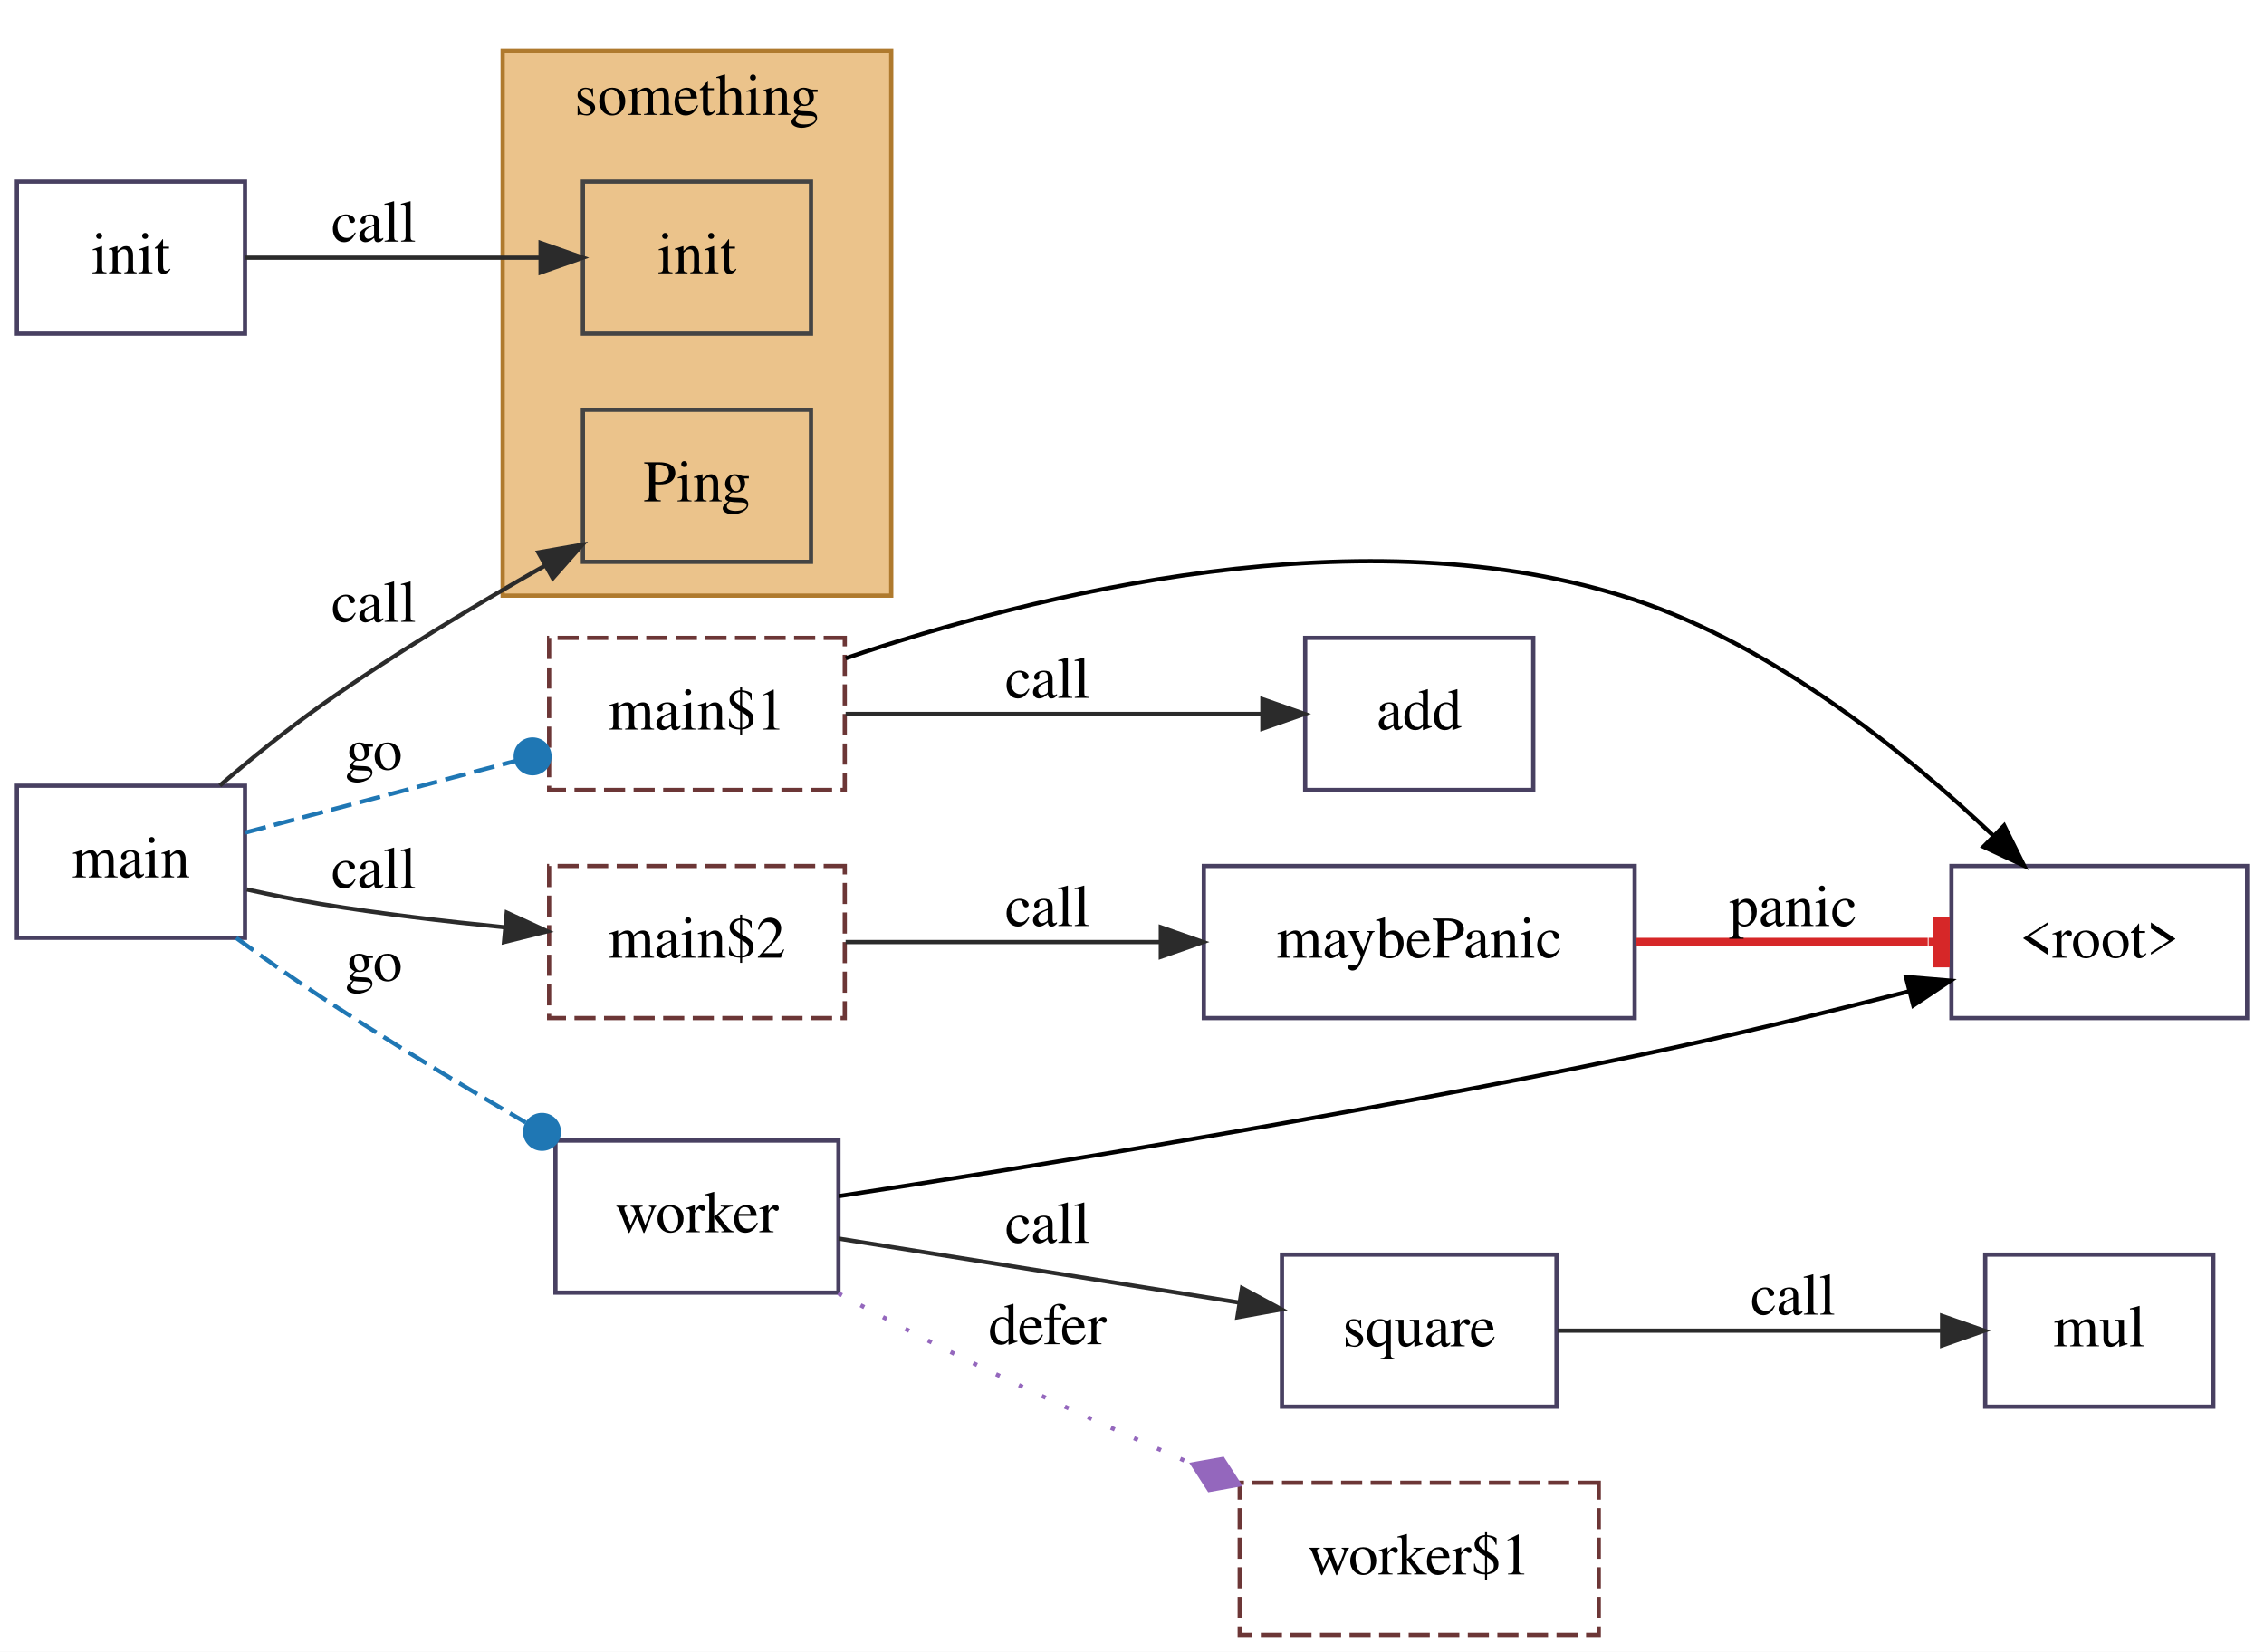
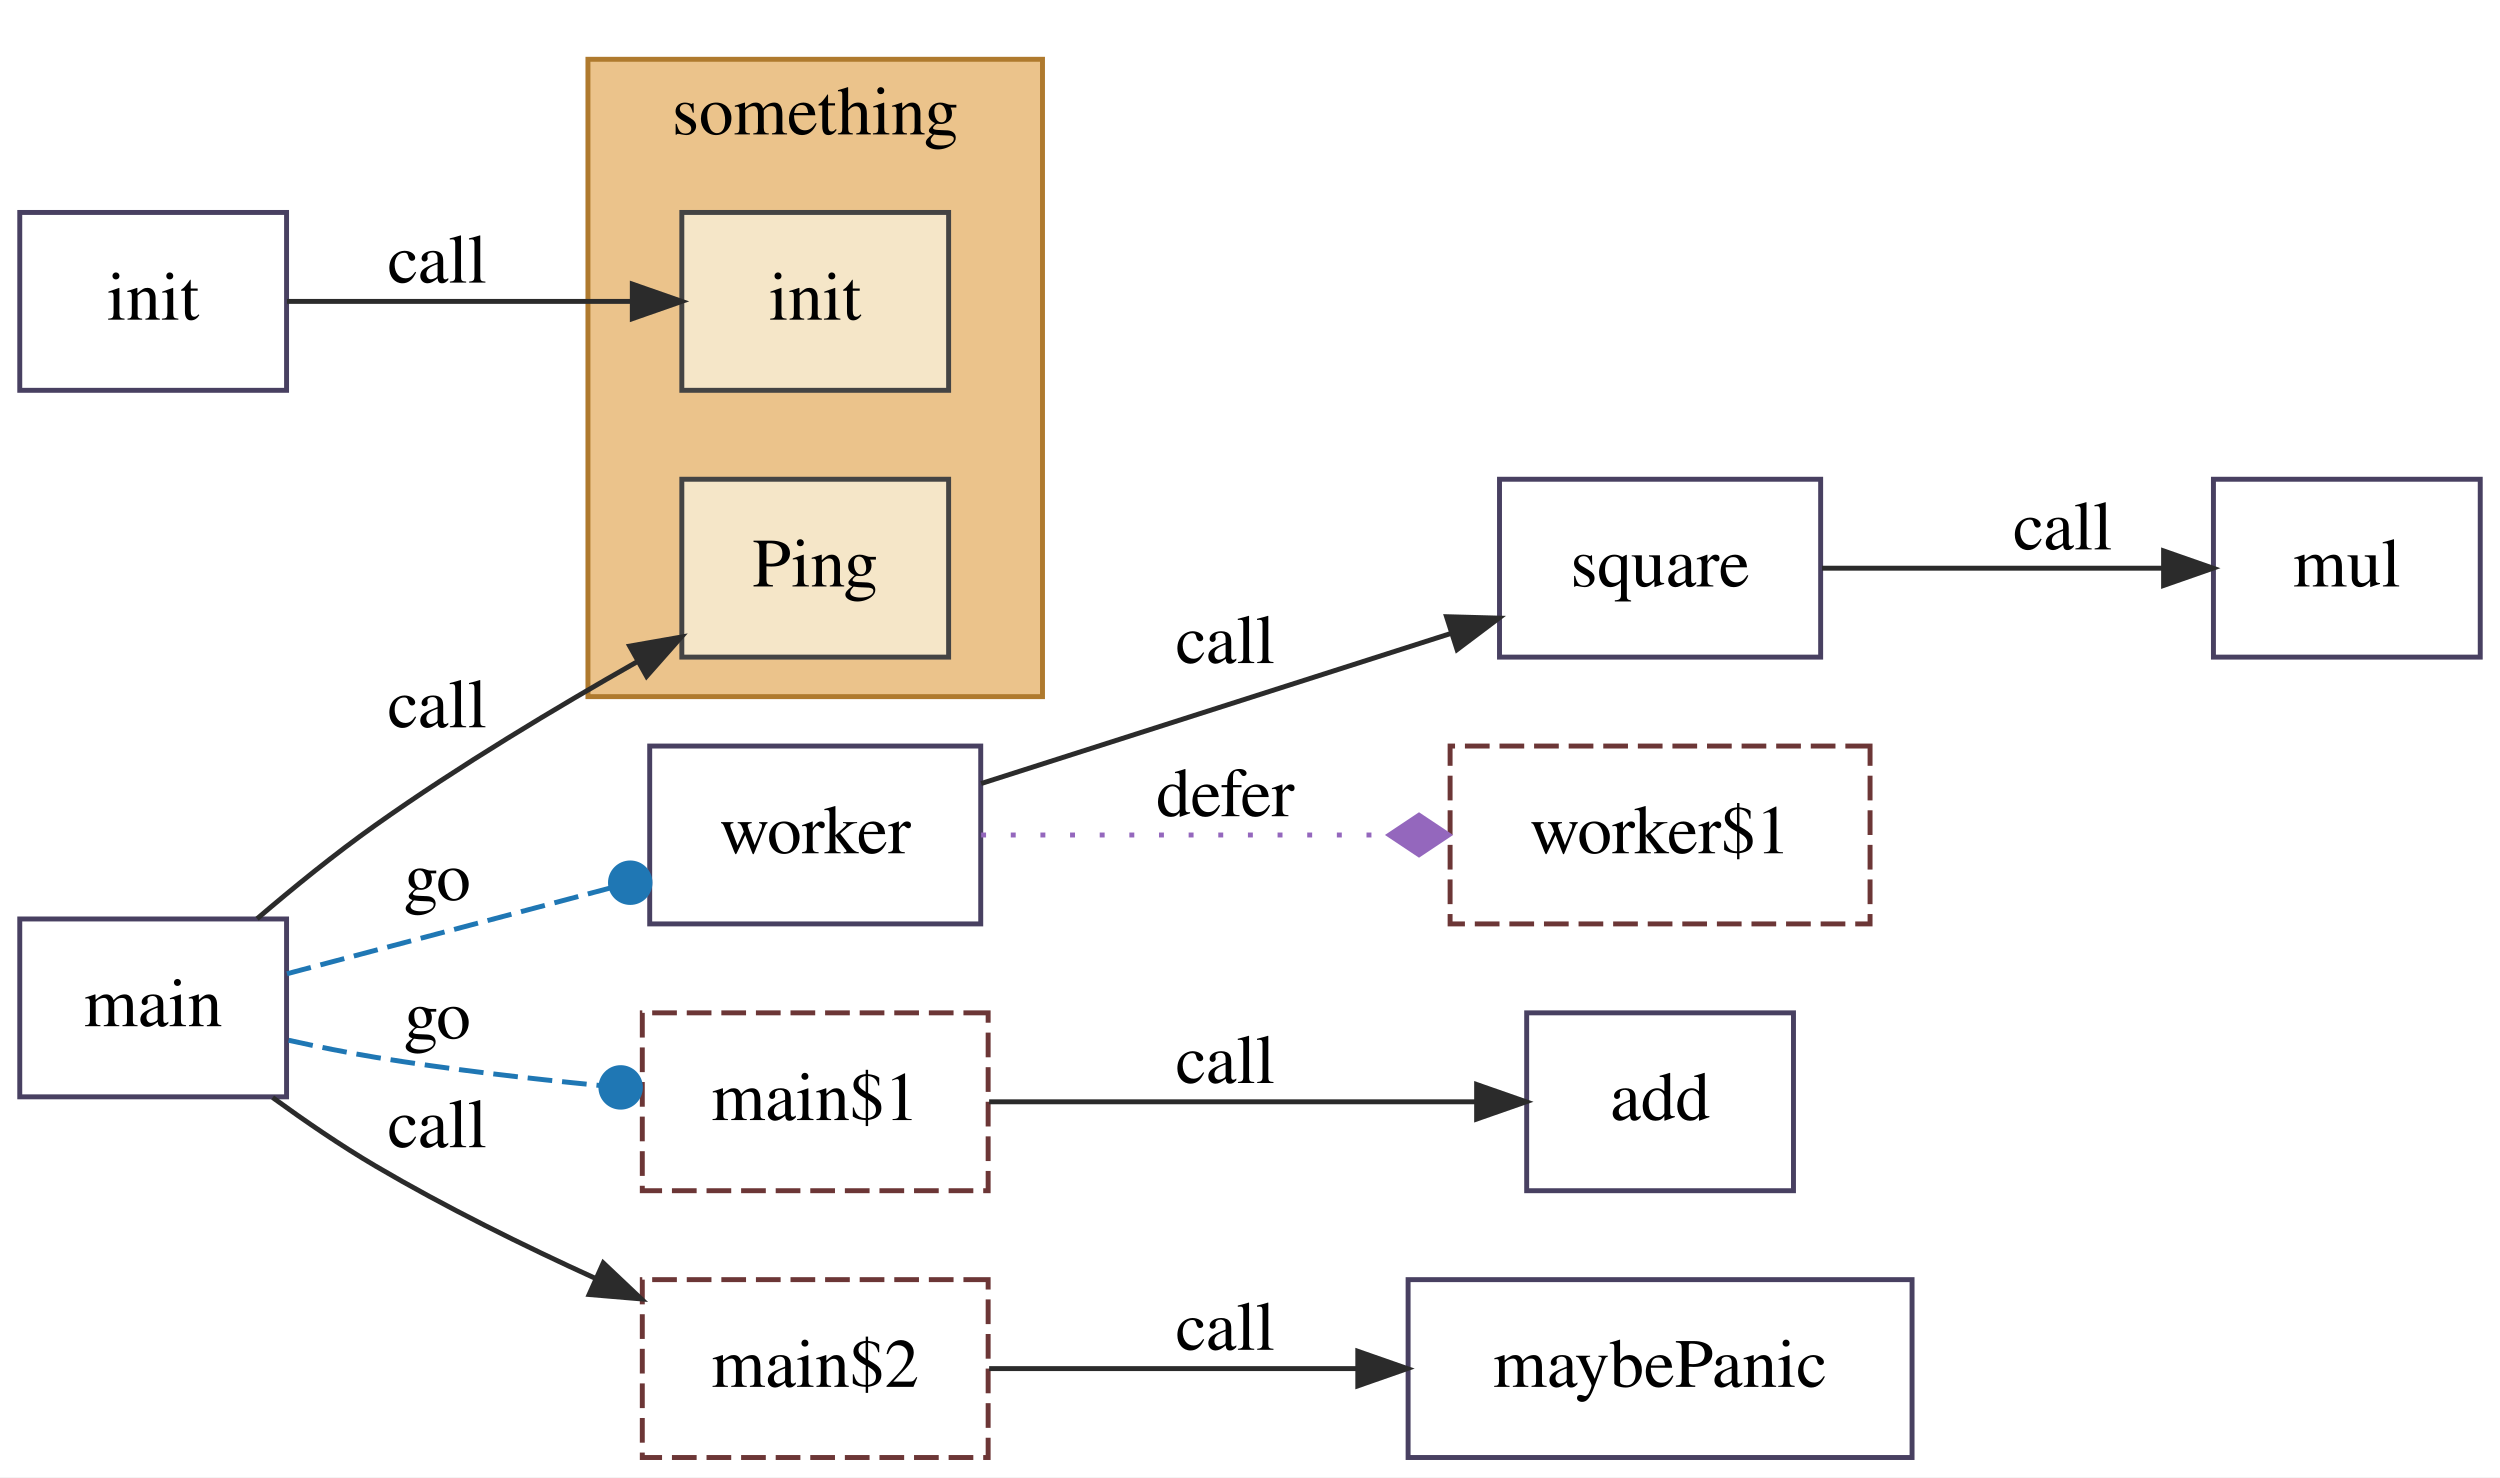
- <svg xmlns="http://www.w3.org/2000/svg" xmlns:xlink="http://www.w3.org/1999/xlink" width="536pt" height="391pt" viewBox="0.00 0.00 536.00 391.00">
-   <g id="graph0" class="graph" transform="scale(1 1) rotate(0) translate(4 387)">
-     <polygon fill="white" stroke="transparent" points="-4,4 -4,-387 532,-387 532,4 -4,4" />
+ <svg xmlns="http://www.w3.org/2000/svg" xmlns:xlink="http://www.w3.org/1999/xlink" width="506pt" height="299pt" viewBox="0.00 0.00 506.00 299.00">
+   <g id="graph0" class="graph" transform="scale(1 1) rotate(0) translate(4 295)">
+     <polygon fill="white" stroke="transparent" points="-4,4 -4,-295 502,-295 502,4 -4,4" />
    <g id="clust1" class="cluster">
      <g id="a_clust1">
        <a xlink:title="example.com/depusagetest/something">
-           <polygon fill="#ebc38b" stroke="#af7a2e" points="115,-246 115,-375 207,-375 207,-246 115,-246" />
-           <text text-anchor="middle" x="161" y="-359.8" font-family="Times,serif" font-size="14.00">something</text>
+           <polygon fill="#ebc38b" stroke="#af7a2e" points="115,-154 115,-283 207,-283 207,-154 115,-154" />
+           <text text-anchor="middle" x="161" y="-267.8" font-family="Times,serif" font-size="14.00">something</text>
        </a>
      </g>
    </g>
    <g id="node1" class="node">
      <g id="a_node1">
        <a xlink:title="example.com/depusagetest/something.init">
-           <polygon fill="none" stroke="#444444" points="188,-344 134,-344 134,-308 188,-308 188,-344" />
-           <text text-anchor="middle" x="161" y="-322.3" font-family="Times,serif" font-size="14.00">init</text>
+           <polygon fill="#f5e6c8" stroke="#444444" points="188,-252 134,-252 134,-216 188,-216 188,-252" />
+           <text text-anchor="middle" x="161" y="-230.3" font-family="Times,serif" font-size="14.00">init</text>
        </a>
      </g>
    </g>
    <g id="node2" class="node">
      <g id="a_node2">
        <a xlink:title="(*example.com/depusagetest/something.Bob).Ping">
-           <polygon fill="none" stroke="#444444" points="188,-290 134,-290 134,-254 188,-254 188,-290" />
-           <text text-anchor="middle" x="161" y="-268.3" font-family="Times,serif" font-size="14.00">Ping</text>
+           <polygon fill="#f5e6c8" stroke="#444444" points="188,-198 134,-198 134,-162 188,-162 188,-198" />
+           <text text-anchor="middle" x="161" y="-176.3" font-family="Times,serif" font-size="14.00">Ping</text>
        </a>
      </g>
    </g>
    <g id="node3" class="node">
      <g id="a_node3">
-         <a xlink:title="&lt;root&gt;">
-           <polygon fill="none" stroke="#484061" points="528,-182 458,-182 458,-146 528,-146 528,-182" />
-           <text text-anchor="middle" x="493" y="-160.3" font-family="Times,serif" font-size="14.00">&lt;root&gt;</text>
+         <a xlink:title="example.com/depusagetest.mul">
+           <polygon fill="none" stroke="#484061" points="498,-198 444,-198 444,-162 498,-162 498,-198" />
+           <text text-anchor="middle" x="471" y="-176.3" font-family="Times,serif" font-size="14.00">mul</text>
        </a>
      </g>
    </g>
    <g id="node4" class="node">
      <g id="a_node4">
-         <a xlink:title="example.com/depusagetest.main$1">
-           <polygon fill="none" stroke="#6c3636" stroke-dasharray="5,2" points="196,-236 126,-236 126,-200 196,-200 196,-236" />
-           <text text-anchor="middle" x="161" y="-214.3" font-family="Times,serif" font-size="14.00">main$1</text>
+         <a xlink:title="example.com/depusagetest.square">
+           <polygon fill="none" stroke="#484061" points="364.5,-198 299.5,-198 299.5,-162 364.5,-162 364.5,-198" />
+           <text text-anchor="middle" x="332" y="-176.3" font-family="Times,serif" font-size="14.00">square</text>
+         </a>
+       </g>
+     </g>
+     <g id="edge10" class="edge">
+       <g id="a_edge10">
+         <a xlink:title="mul(x, x)">
+           <path fill="none" stroke="#2b2b2b" d="M364.77,-180C385.43,-180 412.4,-180 433.86,-180" />
+           <polygon fill="#2b2b2b" stroke="#2b2b2b" points="433.91,-183.5 443.91,-180 433.91,-176.5 433.91,-183.5" />
+         </a>
+       </g>
+       <text text-anchor="middle" x="413.5" y="-183.8" font-family="Times,serif" font-size="14.00">call</text>
+     </g>
+     <g id="node5" class="node">
+       <g id="a_node5">
+         <a xlink:title="example.com/depusagetest.worker">
+           <polygon fill="none" stroke="#484061" points="194.5,-144 127.5,-144 127.5,-108 194.5,-108 194.5,-144" />
+           <text text-anchor="middle" x="161" y="-122.3" font-family="Times,serif" font-size="14.00">worker</text>
        </a>
      </g>
    </g>
    <g id="edge2" class="edge">
      <g id="a_edge2">
-         <a xlink:title="send t1 &lt;- t2">
-           <path fill="none" stroke="#000000" d="M196.23,-231.17C240.45,-246.18 319.33,-266.07 383,-245 416.15,-234.03 447.42,-208.65 467.89,-189.2" />
-           <polygon fill="#000000" stroke="#000000" points="470.48,-191.57 475.19,-182.08 465.59,-186.56 470.48,-191.57" />
+         <a xlink:title="square(t4)">
+           <path fill="none" stroke="#2b2b2b" d="M194.58,-136.41C221.73,-145.09 260.55,-157.49 289.84,-166.85" />
+           <polygon fill="#2b2b2b" stroke="#2b2b2b" points="288.78,-170.18 299.37,-169.89 290.91,-163.52 288.78,-170.18" />
        </a>
      </g>
+       <text text-anchor="middle" x="244" y="-160.8" font-family="Times,serif" font-size="14.00">call</text>
    </g>
-     <g id="node7" class="node">
-       <g id="a_node7">
-         <a xlink:title="example.com/depusagetest.add">
-           <polygon fill="none" stroke="#484061" points="359,-236 305,-236 305,-200 359,-200 359,-236" />
-           <text text-anchor="middle" x="332" y="-214.3" font-family="Times,serif" font-size="14.00">add</text>
+     <g id="node6" class="node">
+       <g id="a_node6">
+         <a xlink:title="example.com/depusagetest.worker$1">
+           <polygon fill="none" stroke="#6c3636" stroke-dasharray="5,2" points="374.5,-144 289.5,-144 289.5,-108 374.5,-108 374.5,-144" />
+           <text text-anchor="middle" x="332" y="-122.3" font-family="Times,serif" font-size="14.00">worker$1</text>
        </a>
      </g>
    </g>
    <g id="edge1" class="edge">
      <g id="a_edge1">
-         <a xlink:title="add(2:int, 3:int)">
-           <path fill="none" stroke="#2b2b2b" d="M196.2,-218C224.8,-218 265.5,-218 294.68,-218" />
-           <polygon fill="#2b2b2b" stroke="#2b2b2b" points="294.87,-221.5 304.87,-218 294.87,-214.5 294.87,-221.5" />
+         <a xlink:title="deferred defer t1()">
+           <path fill="none" stroke="#9467bd" stroke-dasharray="1,5" d="M194.58,-126C217.96,-126 249.98,-126 277.13,-126" />
+           <polygon fill="#9467bd" stroke="#9467bd" points="277.21,-126 283.21,-122 289.21,-126 283.21,-130 277.21,-126" />
        </a>
      </g>
-       <text text-anchor="middle" x="244" y="-221.8" font-family="Times,serif" font-size="14.00">call</text>
+       <text text-anchor="middle" x="244" y="-129.8" font-family="Times,serif" font-size="14.00">defer</text>
    </g>
-     <g id="node5" class="node">
-       <g id="a_node5">
-         <a xlink:title="example.com/depusagetest.main$2">
-           <polygon fill="none" stroke="#6c3636" stroke-dasharray="5,2" points="196,-182 126,-182 126,-146 196,-146 196,-182" />
-           <text text-anchor="middle" x="161" y="-160.3" font-family="Times,serif" font-size="14.00">main$2</text>
+     <g id="node7" class="node">
+       <g id="a_node7">
+         <a xlink:title="example.com/depusagetest.maybePanic">
+           <polygon fill="none" stroke="#484061" points="383,-36 281,-36 281,0 383,0 383,-36" />
+           <text text-anchor="middle" x="332" y="-14.3" font-family="Times,serif" font-size="14.00">maybePanic</text>
        </a>
      </g>
    </g>
-     <g id="node12" class="node">
-       <g id="a_node12">
-         <a xlink:title="example.com/depusagetest.maybePanic">
-           <polygon fill="none" stroke="#484061" points="383,-182 281,-182 281,-146 383,-146 383,-182" />
-           <text text-anchor="middle" x="332" y="-160.3" font-family="Times,serif" font-size="14.00">maybePanic</text>
+     <g id="node8" class="node">
+       <g id="a_node8">
+         <a xlink:title="example.com/depusagetest.main">
+           <polygon fill="none" stroke="#484061" points="54,-109 0,-109 0,-73 54,-73 54,-109" />
+           <text text-anchor="middle" x="27" y="-87.3" font-family="Times,serif" font-size="14.00">main</text>
+         </a>
+       </g>
+     </g>
+     <g id="edge8" class="edge">
+       <g id="a_edge8">
+         <a xlink:title="(*example.com/depusagetest/something.Bob).Ping(t14)">
+           <path fill="none" stroke="#2b2b2b" d="M48.03,-109.05C55.36,-115.32 63.86,-122.23 72,-128 88.86,-139.95 108.59,-151.78 125.09,-161.14" />
+           <polygon fill="#2b2b2b" stroke="#2b2b2b" points="123.45,-164.23 133.88,-166.06 126.87,-158.12 123.45,-164.23" />
+         </a>
+       </g>
+       <text text-anchor="middle" x="84.5" y="-147.8" font-family="Times,serif" font-size="14.00">call</text>
+     </g>
+     <g id="edge5" class="edge">
+       <g id="a_edge5">
+         <a xlink:title="concurrent go worker(1:int, t4, t5)">
+           <path fill="none" stroke="#1f77b4" stroke-dasharray="5,2" d="M54.08,-97.91C72.73,-102.86 98.2,-109.61 119.49,-115.26" />
+           <ellipse fill="#1f77b4" stroke="#1f77b4" cx="123.56" cy="-116.34" rx="4" ry="4" />
+         </a>
+       </g>
+       <text text-anchor="middle" x="84.5" y="-112.8" font-family="Times,serif" font-size="14.00">go</text>
+     </g>
+     <g id="node9" class="node">
+       <g id="a_node9">
+         <a xlink:title="example.com/depusagetest.main$1">
+           <polygon fill="none" stroke="#6c3636" stroke-dasharray="5,2" points="196,-90 126,-90 126,-54 196,-54 196,-90" />
+           <text text-anchor="middle" x="161" y="-68.3" font-family="Times,serif" font-size="14.00">main$1</text>
+         </a>
+       </g>
+     </g>
+     <g id="edge6" class="edge">
+       <g id="a_edge6">
+         <a xlink:title="concurrent go t9()">
+           <path fill="none" stroke="#1f77b4" stroke-dasharray="5,2" d="M54.42,-84.45C60.19,-83.17 66.28,-81.94 72,-81 86.7,-78.59 102.88,-76.71 117.33,-75.31" />
+           <ellipse fill="#1f77b4" stroke="#1f77b4" cx="121.62" cy="-74.91" rx="4" ry="4" />
+         </a>
+       </g>
+       <text text-anchor="middle" x="84.5" y="-84.8" font-family="Times,serif" font-size="14.00">go</text>
+     </g>
+     <g id="node11" class="node">
+       <g id="a_node11">
+         <a xlink:title="example.com/depusagetest.main$2">
+           <polygon fill="none" stroke="#6c3636" stroke-dasharray="5,2" points="196,-36 126,-36 126,0 196,0 196,-36" />
+           <text text-anchor="middle" x="161" y="-14.3" font-family="Times,serif" font-size="14.00">main$2</text>
+         </a>
+       </g>
+     </g>
+     <g id="edge7" class="edge">
+       <g id="a_edge7">
+         <a xlink:title="main$2(t12)">
+           <path fill="none" stroke="#2b2b2b" d="M51.18,-72.86C57.74,-68.09 65,-63.12 72,-59 86.06,-50.72 102.06,-42.84 116.54,-36.24" />
+           <polygon fill="#2b2b2b" stroke="#2b2b2b" points="118.1,-39.38 125.79,-32.1 115.24,-32.99 118.1,-39.38" />
+         </a>
+       </g>
+       <text text-anchor="middle" x="84.5" y="-62.8" font-family="Times,serif" font-size="14.00">call</text>
+     </g>
+     <g id="node10" class="node">
+       <g id="a_node10">
+         <a xlink:title="example.com/depusagetest.add">
+           <polygon fill="none" stroke="#484061" points="359,-90 305,-90 305,-54 359,-54 359,-90" />
+           <text text-anchor="middle" x="332" y="-68.3" font-family="Times,serif" font-size="14.00">add</text>
        </a>
      </g>
    </g>
    <g id="edge3" class="edge">
      <g id="a_edge3">
-         <a xlink:title="maybePanic(v)">
-           <path fill="none" stroke="#2b2b2b" d="M196.2,-164C217.56,-164 245.67,-164 270.68,-164" />
-           <polygon fill="#2b2b2b" stroke="#2b2b2b" points="270.82,-167.5 280.82,-164 270.82,-160.5 270.82,-167.5" />
+         <a xlink:title="add(2:int, 3:int)">
+           <path fill="none" stroke="#2b2b2b" d="M196.2,-72C224.8,-72 265.5,-72 294.68,-72" />
+           <polygon fill="#2b2b2b" stroke="#2b2b2b" points="294.87,-75.5 304.87,-72 294.87,-68.5 294.87,-75.5" />
        </a>
      </g>
-       <text text-anchor="middle" x="244" y="-167.8" font-family="Times,serif" font-size="14.00">call</text>
+       <text text-anchor="middle" x="244" y="-75.8" font-family="Times,serif" font-size="14.00">call</text>
    </g>
-     <g id="node6" class="node">
-       <g id="a_node6">
+     <g id="edge9" class="edge">
+       <g id="a_edge9">
+         <a xlink:title="maybePanic(v)">
+           <path fill="none" stroke="#2b2b2b" d="M196.2,-18C217.56,-18 245.67,-18 270.68,-18" />
+           <polygon fill="#2b2b2b" stroke="#2b2b2b" points="270.82,-21.5 280.82,-18 270.82,-14.5 270.82,-21.5" />
+         </a>
+       </g>
+       <text text-anchor="middle" x="244" y="-21.8" font-family="Times,serif" font-size="14.00">call</text>
+     </g>
+     <g id="node12" class="node">
+       <g id="a_node12">
        <a xlink:title="example.com/depusagetest.init">
-           <polygon fill="none" stroke="#484061" points="54,-344 0,-344 0,-308 54,-308 54,-344" />
-           <text text-anchor="middle" x="27" y="-322.3" font-family="Times,serif" font-size="14.00">init</text>
+           <polygon fill="none" stroke="#484061" points="54,-252 0,-252 0,-216 54,-216 54,-252" />
+           <text text-anchor="middle" x="27" y="-230.3" font-family="Times,serif" font-size="14.00">init</text>
        </a>
      </g>
    </g>
    <g id="edge4" class="edge">
      <g id="a_edge4">
        <a xlink:title="example.com/depusagetest/something.init()">
-           <path fill="none" stroke="#2b2b2b" d="M54.08,-326C74.06,-326 101.85,-326 123.95,-326" />
-           <polygon fill="#2b2b2b" stroke="#2b2b2b" points="123.98,-329.5 133.98,-326 123.98,-322.5 123.98,-329.5" />
+           <path fill="none" stroke="#2b2b2b" d="M54.08,-234C74.06,-234 101.85,-234 123.95,-234" />
+           <polygon fill="#2b2b2b" stroke="#2b2b2b" points="123.98,-237.5 133.98,-234 123.98,-230.5 123.98,-237.5" />
        </a>
      </g>
-       <text text-anchor="middle" x="84.5" y="-329.8" font-family="Times,serif" font-size="14.00">call</text>
-     </g>
-     <g id="node8" class="node">
-       <g id="a_node8">
-         <a xlink:title="example.com/depusagetest.mul">
-           <polygon fill="none" stroke="#484061" points="520,-90 466,-90 466,-54 520,-54 520,-90" />
-           <text text-anchor="middle" x="493" y="-68.3" font-family="Times,serif" font-size="14.00">mul</text>
-         </a>
-       </g>
-     </g>
-     <g id="node9" class="node">
-       <g id="a_node9">
-         <a xlink:title="example.com/depusagetest.square">
-           <polygon fill="none" stroke="#484061" points="364.5,-90 299.5,-90 299.5,-54 364.5,-54 364.5,-90" />
-           <text text-anchor="middle" x="332" y="-68.3" font-family="Times,serif" font-size="14.00">square</text>
-         </a>
-       </g>
-     </g>
-     <g id="edge5" class="edge">
-       <g id="a_edge5">
-         <a xlink:title="mul(x, x)">
-           <path fill="none" stroke="#2b2b2b" d="M364.79,-72C390.96,-72 428.05,-72 455.44,-72" />
-           <polygon fill="#2b2b2b" stroke="#2b2b2b" points="455.79,-75.5 465.79,-72 455.79,-68.5 455.79,-75.5" />
-         </a>
-       </g>
-       <text text-anchor="middle" x="420.5" y="-75.8" font-family="Times,serif" font-size="14.00">call</text>
-     </g>
-     <g id="node10" class="node">
-       <g id="a_node10">
-         <a xlink:title="example.com/depusagetest.worker">
-           <polygon fill="none" stroke="#484061" points="194.5,-117 127.5,-117 127.5,-81 194.5,-81 194.5,-117" />
-           <text text-anchor="middle" x="161" y="-95.3" font-family="Times,serif" font-size="14.00">worker</text>
-         </a>
-       </g>
-     </g>
-     <g id="edge8" class="edge">
-       <g id="a_edge8">
-         <a xlink:title="send results &lt;- t5">
-           <path fill="none" stroke="#000000" d="M194.72,-103.87C237.98,-110.47 316.51,-123.07 383,-137 404.45,-141.49 428.08,-147.25 447.83,-152.29" />
-           <polygon fill="#000000" stroke="#000000" points="447.23,-155.74 457.78,-154.85 448.97,-148.97 447.23,-155.74" />
-         </a>
-       </g>
-     </g>
-     <g id="edge7" class="edge">
-       <g id="a_edge7">
-         <a xlink:title="square(t4)">
-           <path fill="none" stroke="#2b2b2b" d="M194.58,-93.79C221.61,-89.48 260.21,-83.31 289.45,-78.64" />
-           <polygon fill="#2b2b2b" stroke="#2b2b2b" points="290.05,-82.09 299.37,-77.05 288.95,-75.17 290.05,-82.09" />
-         </a>
-       </g>
-       <text text-anchor="middle" x="244" y="-92.8" font-family="Times,serif" font-size="14.00">call</text>
-     </g>
-     <g id="node11" class="node">
-       <g id="a_node11">
-         <a xlink:title="example.com/depusagetest.worker$1">
-           <polygon fill="none" stroke="#6c3636" stroke-dasharray="5,2" points="374.5,-36 289.5,-36 289.5,0 374.5,0 374.5,-36" />
-           <text text-anchor="middle" x="332" y="-14.3" font-family="Times,serif" font-size="14.00">worker$1</text>
-         </a>
-       </g>
-     </g>
-     <g id="edge6" class="edge">
-       <g id="a_edge6">
-         <a xlink:title="deferred defer t1()">
-           <path fill="none" stroke="#9467bd" stroke-dasharray="1,5" d="M194.45,-80.87C204.19,-75.59 214.96,-69.93 225,-65 242.03,-56.64 260.89,-48.07 277.92,-40.57" />
-           <polygon fill="#9467bd" stroke="#9467bd" points="278.38,-40.37 282.28,-34.3 289.38,-35.57 285.48,-41.63 278.38,-40.37" />
-         </a>
-       </g>
-       <text text-anchor="middle" x="244" y="-68.8" font-family="Times,serif" font-size="14.00">defer</text>
-     </g>
-     <g id="edge9" class="edge">
-       <g id="a_edge9">
-         <a xlink:title="panic t1">
-           <path fill="none" stroke="#d62728" stroke-width="2" d="M383.31,-164C405.62,-164 431.49,-164 452.39,-164" />
-           <polygon fill="#d62728" stroke="#d62728" stroke-width="2" points="456.6,-159 456.6,-169 454.6,-169 454.6,-159 456.6,-159" />
-           <polyline fill="none" stroke="#d62728" stroke-width="2" points="457.6,-164 452.6,-164 " />
-         </a>
-       </g>
-       <text text-anchor="middle" x="420.5" y="-167.8" font-family="Times,serif" font-size="14.00">panic</text>
-     </g>
-     <g id="node13" class="node">
-       <g id="a_node13">
-         <a xlink:title="example.com/depusagetest.main">
-           <polygon fill="none" stroke="#484061" points="54,-201 0,-201 0,-165 54,-165 54,-201" />
-           <text text-anchor="middle" x="27" y="-179.3" font-family="Times,serif" font-size="14.00">main</text>
-         </a>
-       </g>
-     </g>
-     <g id="edge13" class="edge">
-       <g id="a_edge13">
-         <a xlink:title="(*example.com/depusagetest/something.Bob).Ping(t14)">
-           <path fill="none" stroke="#2b2b2b" d="M48.03,-201.05C55.36,-207.32 63.86,-214.23 72,-220 88.86,-231.95 108.59,-243.78 125.09,-253.14" />
-           <polygon fill="#2b2b2b" stroke="#2b2b2b" points="123.45,-256.23 133.88,-258.06 126.87,-250.12 123.45,-256.23" />
-         </a>
-       </g>
-       <text text-anchor="middle" x="84.5" y="-239.8" font-family="Times,serif" font-size="14.00">call</text>
-     </g>
-     <g id="edge11" class="edge">
-       <g id="a_edge11">
-         <a xlink:title="concurrent go t9()">
-           <path fill="none" stroke="#1f77b4" stroke-dasharray="5,2" d="M54.08,-189.91C72.33,-194.76 97.11,-201.33 118.12,-206.89" />
-           <ellipse fill="#1f77b4" stroke="#1f77b4" cx="122.09" cy="-207.95" rx="4" ry="4" />
-         </a>
-       </g>
-       <text text-anchor="middle" x="84.5" y="-204.8" font-family="Times,serif" font-size="14.00">go</text>
-     </g>
-     <g id="edge12" class="edge">
-       <g id="a_edge12">
-         <a xlink:title="main$2(t12)">
-           <path fill="none" stroke="#2b2b2b" d="M54.42,-176.45C60.19,-175.17 66.28,-173.94 72,-173 86.01,-170.7 101.37,-168.89 115.29,-167.51" />
-           <polygon fill="#2b2b2b" stroke="#2b2b2b" points="115.97,-170.96 125.6,-166.54 115.32,-163.99 115.97,-170.96" />
-         </a>
-       </g>
-       <text text-anchor="middle" x="84.5" y="-176.8" font-family="Times,serif" font-size="14.00">call</text>
-     </g>
-     <g id="edge10" class="edge">
-       <g id="a_edge10">
-         <a xlink:title="concurrent go worker(1:int, t4, t5)">
-           <path fill="none" stroke="#1f77b4" stroke-dasharray="5,2" d="M51.92,-164.97C58.35,-160.3 65.37,-155.36 72,-151 87.55,-140.78 105.12,-130.21 120.45,-121.29" />
-           <ellipse fill="#1f77b4" stroke="#1f77b4" cx="124.32" cy="-119.06" rx="4" ry="4" />
-         </a>
-       </g>
-       <text text-anchor="middle" x="84.5" y="-154.8" font-family="Times,serif" font-size="14.00">go</text>
+       <text text-anchor="middle" x="84.5" y="-237.8" font-family="Times,serif" font-size="14.00">call</text>
    </g>
  </g>
</svg>
